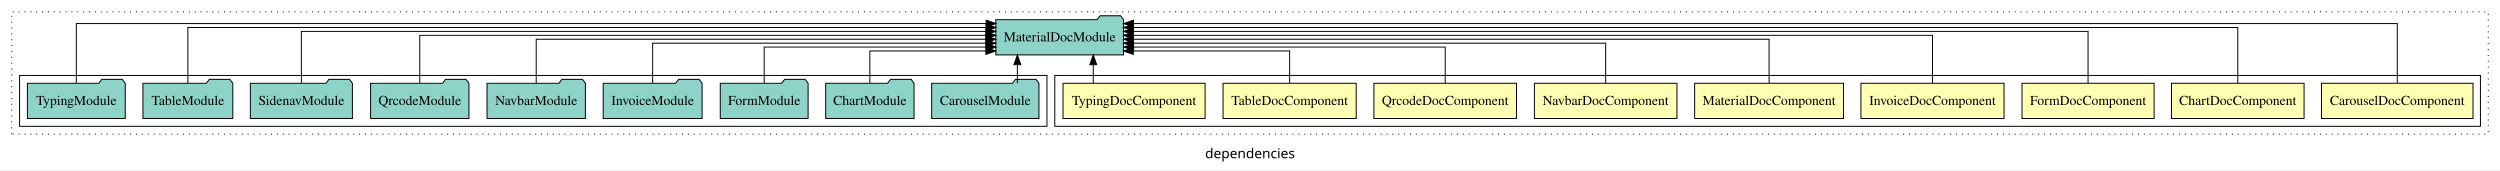
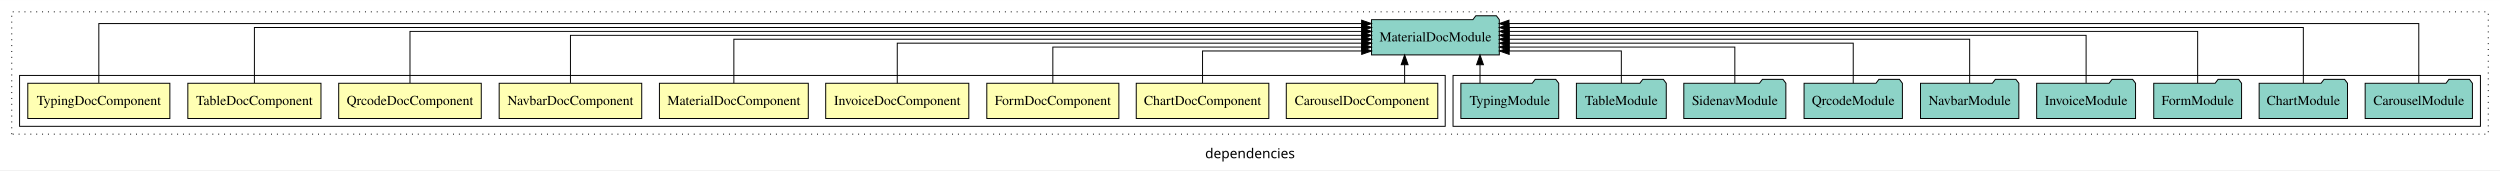
<svg xmlns="http://www.w3.org/2000/svg" width="2555pt" height="174pt" viewBox="0.00 0.00 2555.00 173.80">
  <g id="graph0" class="graph" transform="scale(1 1) rotate(0) translate(4 169.8)">
    <polygon fill="white" stroke="transparent" points="-4,4 -4,-169.8 2551,-169.8 2551,4 -4,4" />
    <text text-anchor="middle" x="1273.5" y="-8.2" font-family="sans-serif" font-size="14.00">dependencies</text>
    <g id="clust1" class="cluster">
      <polygon fill="none" stroke="black" stroke-dasharray="1,5" points="8,-32.8 8,-157.8 2539,-157.8 2539,-32.8 8,-32.8" />
    </g>
+     <g id="clust12" class="cluster">
+       <polygon fill="none" stroke="black" points="1481,-40.8 1481,-92.8 2531,-92.8 2531,-40.8 1481,-40.8" />
+     </g>
    <g id="clust2" class="cluster">
-       <polygon fill="none" stroke="black" points="1074,-40.8 1074,-92.8 2531,-92.8 2531,-40.8 1074,-40.8" />
-     </g>
-     <g id="clust12" class="cluster">
-       <polygon fill="none" stroke="black" points="16,-40.8 16,-92.8 1066,-92.8 1066,-40.8 16,-40.8" />
+       <polygon fill="none" stroke="black" points="16,-40.8 16,-92.8 1473,-92.8 1473,-40.8 16,-40.8" />
    </g>
    <g id="node1" class="node">
-       <polygon fill="#ffffb3" stroke="black" points="2523.42,-84.8 2368.58,-84.8 2368.58,-48.8 2523.42,-48.8 2523.42,-84.8" />
-       <text text-anchor="middle" x="2446" y="-62.6" font-family="Times,serif" font-size="14.00">CarouselDocComponent</text>
+       <polygon fill="#ffffb3" stroke="black" points="1465.42,-84.8 1310.58,-84.8 1310.58,-48.8 1465.42,-48.8 1465.42,-84.8" />
+       <text text-anchor="middle" x="1388" y="-62.6" font-family="Times,serif" font-size="14.00">CarouselDocComponent</text>
    </g>
    <g id="node10" class="node">
-       <polygon fill="#8dd3c7" stroke="black" points="1144.29,-149.8 1141.29,-153.8 1120.29,-153.8 1117.29,-149.8 1013.71,-149.8 1013.71,-113.8 1144.29,-113.8 1144.29,-149.8" />
-       <text text-anchor="middle" x="1079" y="-127.6" font-family="Times,serif" font-size="14.00">MaterialDocModule</text>
+       <polygon fill="#8dd3c7" stroke="black" points="1528.29,-149.8 1525.29,-153.8 1504.29,-153.8 1501.29,-149.8 1397.71,-149.8 1397.71,-113.8 1528.29,-113.8 1528.29,-149.8" />
+       <text text-anchor="middle" x="1463" y="-127.6" font-family="Times,serif" font-size="14.00">MaterialDocModule</text>
    </g>
    <g id="edge1" class="edge">
-       <path fill="none" stroke="black" d="M2446,-85.12C2446,-108.46 2446,-145.8 2446,-145.8 2446,-145.8 1154.47,-145.8 1154.47,-145.8" />
-       <polygon fill="black" stroke="black" points="1154.47,-142.3 1144.47,-145.8 1154.47,-149.3 1154.47,-142.3" />
+       <path fill="none" stroke="black" d="M1431.53,-84.91C1431.53,-84.91 1431.53,-103.79 1431.53,-103.79" />
+       <polygon fill="black" stroke="black" points="1428.03,-103.79 1431.53,-113.79 1435.03,-103.79 1428.03,-103.79" />
    </g>
    <g id="node2" class="node">
-       <polygon fill="#ffffb3" stroke="black" points="2350.76,-84.8 2215.24,-84.8 2215.24,-48.8 2350.76,-48.8 2350.76,-84.8" />
-       <text text-anchor="middle" x="2283" y="-62.6" font-family="Times,serif" font-size="14.00">ChartDocComponent</text>
+       <polygon fill="#ffffb3" stroke="black" points="1292.76,-84.8 1157.24,-84.8 1157.24,-48.8 1292.76,-48.8 1292.76,-84.8" />
+       <text text-anchor="middle" x="1225" y="-62.6" font-family="Times,serif" font-size="14.00">ChartDocComponent</text>
    </g>
    <g id="edge2" class="edge">
-       <path fill="none" stroke="black" d="M2283,-84.96C2283,-107.15 2283,-141.8 2283,-141.8 2283,-141.8 1154.16,-141.8 1154.16,-141.8" />
-       <polygon fill="black" stroke="black" points="1154.16,-138.3 1144.16,-141.8 1154.16,-145.3 1154.16,-138.3" />
+       <path fill="none" stroke="black" d="M1225,-84.92C1225,-99.58 1225,-117.8 1225,-117.8 1225,-117.8 1387.65,-117.8 1387.65,-117.8" />
+       <polygon fill="black" stroke="black" points="1387.65,-121.3 1397.65,-117.8 1387.65,-114.3 1387.65,-121.3" />
    </g>
    <g id="node3" class="node">
-       <polygon fill="#ffffb3" stroke="black" points="2197.49,-84.8 2062.51,-84.8 2062.51,-48.8 2197.49,-48.8 2197.49,-84.8" />
-       <text text-anchor="middle" x="2130" y="-62.6" font-family="Times,serif" font-size="14.00">FormDocComponent</text>
+       <polygon fill="#ffffb3" stroke="black" points="1139.49,-84.8 1004.51,-84.8 1004.51,-48.8 1139.49,-48.8 1139.49,-84.8" />
+       <text text-anchor="middle" x="1072" y="-62.6" font-family="Times,serif" font-size="14.00">FormDocComponent</text>
    </g>
    <g id="edge3" class="edge">
-       <path fill="none" stroke="black" d="M2130,-85.08C2130,-106.12 2130,-137.8 2130,-137.8 2130,-137.8 1154.35,-137.8 1154.35,-137.8" />
-       <polygon fill="black" stroke="black" points="1154.35,-134.3 1144.35,-137.8 1154.35,-141.3 1154.35,-134.3" />
+       <path fill="none" stroke="black" d="M1072,-84.81C1072,-100.85 1072,-121.8 1072,-121.8 1072,-121.8 1387.56,-121.8 1387.56,-121.8" />
+       <polygon fill="black" stroke="black" points="1387.56,-125.3 1397.56,-121.8 1387.56,-118.3 1387.56,-125.3" />
    </g>
    <g id="node4" class="node">
-       <polygon fill="#ffffb3" stroke="black" points="2044.13,-84.8 1897.87,-84.8 1897.87,-48.8 2044.13,-48.8 2044.13,-84.8" />
-       <text text-anchor="middle" x="1971" y="-62.6" font-family="Times,serif" font-size="14.00">InvoiceDocComponent</text>
+       <polygon fill="#ffffb3" stroke="black" points="986.13,-84.8 839.87,-84.8 839.87,-48.8 986.13,-48.8 986.13,-84.8" />
+       <text text-anchor="middle" x="913" y="-62.6" font-family="Times,serif" font-size="14.00">InvoiceDocComponent</text>
    </g>
    <g id="edge4" class="edge">
-       <path fill="none" stroke="black" d="M1971,-85.11C1971,-104.95 1971,-133.8 1971,-133.8 1971,-133.8 1154.23,-133.8 1154.23,-133.8" />
-       <polygon fill="black" stroke="black" points="1154.23,-130.3 1144.23,-133.8 1154.23,-137.3 1154.23,-130.3" />
+       <path fill="none" stroke="black" d="M913,-84.82C913,-102.17 913,-125.8 913,-125.8 913,-125.8 1387.75,-125.8 1387.75,-125.8" />
+       <polygon fill="black" stroke="black" points="1387.75,-129.3 1397.75,-125.8 1387.75,-122.3 1387.75,-129.3" />
    </g>
    <g id="node5" class="node">
-       <polygon fill="#ffffb3" stroke="black" points="1880.07,-84.8 1727.93,-84.8 1727.93,-48.8 1880.07,-48.8 1880.07,-84.8" />
-       <text text-anchor="middle" x="1804" y="-62.6" font-family="Times,serif" font-size="14.00">MaterialDocComponent</text>
+       <polygon fill="#ffffb3" stroke="black" points="822.07,-84.8 669.93,-84.8 669.93,-48.8 822.07,-48.8 822.07,-84.8" />
+       <text text-anchor="middle" x="746" y="-62.6" font-family="Times,serif" font-size="14.00">MaterialDocComponent</text>
    </g>
    <g id="edge5" class="edge">
-       <path fill="none" stroke="black" d="M1804,-85.02C1804,-103.63 1804,-129.8 1804,-129.8 1804,-129.8 1154.3,-129.8 1154.3,-129.8" />
-       <polygon fill="black" stroke="black" points="1154.3,-126.3 1144.3,-129.8 1154.3,-133.3 1154.3,-126.3" />
+       <path fill="none" stroke="black" d="M746,-85.02C746,-103.63 746,-129.8 746,-129.8 746,-129.8 1387.79,-129.8 1387.79,-129.8" />
+       <polygon fill="black" stroke="black" points="1387.79,-133.3 1397.79,-129.8 1387.79,-126.3 1387.79,-133.3" />
    </g>
    <g id="node6" class="node">
-       <polygon fill="#ffffb3" stroke="black" points="1709.85,-84.8 1564.15,-84.8 1564.15,-48.8 1709.85,-48.8 1709.85,-84.8" />
-       <text text-anchor="middle" x="1637" y="-62.6" font-family="Times,serif" font-size="14.00">NavbarDocComponent</text>
+       <polygon fill="#ffffb3" stroke="black" points="651.85,-84.8 506.15,-84.8 506.15,-48.8 651.85,-48.8 651.85,-84.8" />
+       <text text-anchor="middle" x="579" y="-62.6" font-family="Times,serif" font-size="14.00">NavbarDocComponent</text>
    </g>
    <g id="edge6" class="edge">
-       <path fill="none" stroke="black" d="M1637,-84.82C1637,-102.17 1637,-125.8 1637,-125.8 1637,-125.8 1154.38,-125.8 1154.38,-125.8" />
-       <polygon fill="black" stroke="black" points="1154.38,-122.3 1144.38,-125.8 1154.38,-129.3 1154.38,-122.3" />
+       <path fill="none" stroke="black" d="M579,-85.11C579,-104.95 579,-133.8 579,-133.8 579,-133.8 1387.64,-133.8 1387.64,-133.8" />
+       <polygon fill="black" stroke="black" points="1387.64,-137.3 1397.64,-133.8 1387.64,-130.3 1387.64,-137.3" />
    </g>
    <g id="node7" class="node">
-       <polygon fill="#ffffb3" stroke="black" points="1545.85,-84.8 1400.15,-84.8 1400.15,-48.8 1545.85,-48.8 1545.85,-84.8" />
-       <text text-anchor="middle" x="1473" y="-62.6" font-family="Times,serif" font-size="14.00">QrcodeDocComponent</text>
+       <polygon fill="#ffffb3" stroke="black" points="487.85,-84.8 342.15,-84.8 342.15,-48.8 487.85,-48.8 487.85,-84.8" />
+       <text text-anchor="middle" x="415" y="-62.6" font-family="Times,serif" font-size="14.00">QrcodeDocComponent</text>
    </g>
    <g id="edge7" class="edge">
-       <path fill="none" stroke="black" d="M1473,-84.81C1473,-100.85 1473,-121.8 1473,-121.8 1473,-121.8 1154.5,-121.8 1154.5,-121.8" />
-       <polygon fill="black" stroke="black" points="1154.5,-118.3 1144.5,-121.8 1154.5,-125.3 1154.5,-118.3" />
+       <path fill="none" stroke="black" d="M415,-85.08C415,-106.12 415,-137.8 415,-137.8 415,-137.8 1387.84,-137.8 1387.84,-137.8" />
+       <polygon fill="black" stroke="black" points="1387.84,-141.3 1397.84,-137.8 1387.84,-134.3 1387.84,-141.3" />
    </g>
    <g id="node8" class="node">
-       <polygon fill="#ffffb3" stroke="black" points="1382.03,-84.8 1245.97,-84.8 1245.97,-48.8 1382.03,-48.8 1382.03,-84.8" />
-       <text text-anchor="middle" x="1314" y="-62.6" font-family="Times,serif" font-size="14.00">TableDocComponent</text>
+       <polygon fill="#ffffb3" stroke="black" points="324.03,-84.8 187.97,-84.8 187.97,-48.8 324.03,-48.8 324.03,-84.8" />
+       <text text-anchor="middle" x="256" y="-62.6" font-family="Times,serif" font-size="14.00">TableDocComponent</text>
    </g>
    <g id="edge8" class="edge">
-       <path fill="none" stroke="black" d="M1314,-84.92C1314,-99.58 1314,-117.8 1314,-117.8 1314,-117.8 1154.15,-117.8 1154.15,-117.8" />
-       <polygon fill="black" stroke="black" points="1154.15,-114.3 1144.15,-117.8 1154.15,-121.3 1154.15,-114.3" />
+       <path fill="none" stroke="black" d="M256,-84.96C256,-107.15 256,-141.8 256,-141.8 256,-141.8 1387.68,-141.8 1387.68,-141.8" />
+       <polygon fill="black" stroke="black" points="1387.68,-145.3 1397.68,-141.8 1387.68,-138.3 1387.68,-145.3" />
    </g>
    <g id="node9" class="node">
-       <polygon fill="#ffffb3" stroke="black" points="1227.6,-84.8 1082.4,-84.8 1082.4,-48.8 1227.6,-48.8 1227.6,-84.8" />
-       <text text-anchor="middle" x="1155" y="-62.6" font-family="Times,serif" font-size="14.00">TypingDocComponent</text>
+       <polygon fill="#ffffb3" stroke="black" points="169.6,-84.8 24.4,-84.8 24.4,-48.8 169.6,-48.8 169.6,-84.8" />
+       <text text-anchor="middle" x="97" y="-62.6" font-family="Times,serif" font-size="14.00">TypingDocComponent</text>
    </g>
    <g id="edge9" class="edge">
-       <path fill="none" stroke="black" d="M1113.3,-84.91C1113.3,-84.91 1113.3,-103.79 1113.3,-103.79" />
-       <polygon fill="black" stroke="black" points="1109.8,-103.79 1113.3,-113.79 1116.8,-103.79 1109.8,-103.79" />
+       <path fill="none" stroke="black" d="M97,-85.12C97,-108.46 97,-145.8 97,-145.8 97,-145.8 1387.58,-145.8 1387.58,-145.8" />
+       <polygon fill="black" stroke="black" points="1387.58,-149.3 1397.58,-145.8 1387.58,-142.3 1387.58,-149.3" />
    </g>
    <g id="node11" class="node">
-       <polygon fill="#8dd3c7" stroke="black" points="1057.81,-84.8 1054.81,-88.8 1033.81,-88.8 1030.81,-84.8 948.19,-84.8 948.19,-48.8 1057.81,-48.8 1057.81,-84.8" />
-       <text text-anchor="middle" x="1003" y="-62.6" font-family="Times,serif" font-size="14.00">CarouselModule</text>
+       <polygon fill="#8dd3c7" stroke="black" points="2522.81,-84.8 2519.81,-88.8 2498.81,-88.8 2495.81,-84.8 2413.19,-84.8 2413.19,-48.8 2522.81,-48.8 2522.81,-84.8" />
+       <text text-anchor="middle" x="2468" y="-62.6" font-family="Times,serif" font-size="14.00">CarouselModule</text>
    </g>
    <g id="edge10" class="edge">
-       <path fill="none" stroke="black" d="M1035.75,-84.91C1035.75,-84.91 1035.75,-103.79 1035.75,-103.79" />
-       <polygon fill="black" stroke="black" points="1032.25,-103.79 1035.75,-113.79 1039.25,-103.79 1032.25,-103.79" />
+       <path fill="none" stroke="black" d="M2468,-85.12C2468,-108.46 2468,-145.8 2468,-145.8 2468,-145.8 1538.17,-145.8 1538.17,-145.8" />
+       <polygon fill="black" stroke="black" points="1538.17,-142.3 1528.17,-145.8 1538.17,-149.3 1538.17,-142.3" />
    </g>
    <g id="node12" class="node">
-       <polygon fill="#8dd3c7" stroke="black" points="930.15,-84.8 927.15,-88.8 906.15,-88.8 903.15,-84.8 839.85,-84.8 839.85,-48.8 930.15,-48.8 930.15,-84.8" />
-       <text text-anchor="middle" x="885" y="-62.6" font-family="Times,serif" font-size="14.00">ChartModule</text>
+       <polygon fill="#8dd3c7" stroke="black" points="2395.15,-84.8 2392.15,-88.8 2371.15,-88.8 2368.15,-84.8 2304.85,-84.8 2304.85,-48.8 2395.15,-48.8 2395.15,-84.8" />
+       <text text-anchor="middle" x="2350" y="-62.6" font-family="Times,serif" font-size="14.00">ChartModule</text>
    </g>
    <g id="edge11" class="edge">
-       <path fill="none" stroke="black" d="M885,-84.92C885,-99.58 885,-117.8 885,-117.8 885,-117.8 1003.59,-117.8 1003.59,-117.8" />
-       <polygon fill="black" stroke="black" points="1003.59,-121.3 1013.59,-117.8 1003.59,-114.3 1003.59,-121.3" />
+       <path fill="none" stroke="black" d="M2350,-84.96C2350,-107.15 2350,-141.8 2350,-141.8 2350,-141.8 1538.22,-141.8 1538.22,-141.8" />
+       <polygon fill="black" stroke="black" points="1538.22,-138.3 1528.22,-141.8 1538.22,-145.3 1538.22,-138.3" />
    </g>
    <g id="node13" class="node">
-       <polygon fill="#8dd3c7" stroke="black" points="821.88,-84.8 818.88,-88.8 797.88,-88.8 794.88,-84.8 732.12,-84.8 732.12,-48.8 821.88,-48.8 821.88,-84.8" />
-       <text text-anchor="middle" x="777" y="-62.6" font-family="Times,serif" font-size="14.00">FormModule</text>
+       <polygon fill="#8dd3c7" stroke="black" points="2286.88,-84.8 2283.88,-88.8 2262.88,-88.8 2259.88,-84.8 2197.12,-84.8 2197.12,-48.8 2286.88,-48.8 2286.88,-84.8" />
+       <text text-anchor="middle" x="2242" y="-62.6" font-family="Times,serif" font-size="14.00">FormModule</text>
    </g>
    <g id="edge12" class="edge">
-       <path fill="none" stroke="black" d="M777,-84.81C777,-100.85 777,-121.8 777,-121.8 777,-121.8 1003.84,-121.8 1003.84,-121.8" />
-       <polygon fill="black" stroke="black" points="1003.84,-125.3 1013.84,-121.8 1003.84,-118.3 1003.84,-125.3" />
+       <path fill="none" stroke="black" d="M2242,-85.08C2242,-106.12 2242,-137.8 2242,-137.8 2242,-137.8 1538.41,-137.8 1538.41,-137.8" />
+       <polygon fill="black" stroke="black" points="1538.41,-134.3 1528.41,-137.8 1538.41,-141.3 1538.41,-134.3" />
    </g>
    <g id="node14" class="node">
-       <polygon fill="#8dd3c7" stroke="black" points="713.53,-84.8 710.53,-88.8 689.53,-88.8 686.53,-84.8 612.47,-84.8 612.47,-48.8 713.53,-48.8 713.53,-84.8" />
-       <text text-anchor="middle" x="663" y="-62.6" font-family="Times,serif" font-size="14.00">InvoiceModule</text>
+       <polygon fill="#8dd3c7" stroke="black" points="2178.53,-84.8 2175.53,-88.8 2154.53,-88.8 2151.53,-84.8 2077.47,-84.8 2077.47,-48.8 2178.53,-48.8 2178.53,-84.8" />
+       <text text-anchor="middle" x="2128" y="-62.6" font-family="Times,serif" font-size="14.00">InvoiceModule</text>
    </g>
    <g id="edge13" class="edge">
-       <path fill="none" stroke="black" d="M663,-84.82C663,-102.17 663,-125.8 663,-125.8 663,-125.8 1003.54,-125.8 1003.54,-125.8" />
-       <polygon fill="black" stroke="black" points="1003.54,-129.3 1013.54,-125.8 1003.54,-122.3 1003.54,-129.3" />
+       <path fill="none" stroke="black" d="M2128,-85.11C2128,-104.95 2128,-133.8 2128,-133.8 2128,-133.8 1538.28,-133.8 1538.28,-133.8" />
+       <polygon fill="black" stroke="black" points="1538.28,-130.3 1528.28,-133.8 1538.28,-137.3 1538.28,-130.3" />
    </g>
    <g id="node15" class="node">
-       <polygon fill="#8dd3c7" stroke="black" points="594.25,-84.8 591.25,-88.8 570.25,-88.8 567.25,-84.8 493.75,-84.8 493.75,-48.8 594.25,-48.8 594.25,-84.8" />
-       <text text-anchor="middle" x="544" y="-62.6" font-family="Times,serif" font-size="14.00">NavbarModule</text>
+       <polygon fill="#8dd3c7" stroke="black" points="2059.25,-84.8 2056.25,-88.8 2035.25,-88.8 2032.25,-84.8 1958.75,-84.8 1958.75,-48.8 2059.25,-48.8 2059.25,-84.8" />
+       <text text-anchor="middle" x="2009" y="-62.6" font-family="Times,serif" font-size="14.00">NavbarModule</text>
    </g>
    <g id="edge14" class="edge">
-       <path fill="none" stroke="black" d="M544,-85.02C544,-103.63 544,-129.8 544,-129.8 544,-129.8 1003.67,-129.8 1003.67,-129.8" />
-       <polygon fill="black" stroke="black" points="1003.67,-133.3 1013.67,-129.8 1003.67,-126.3 1003.67,-133.3" />
+       <path fill="none" stroke="black" d="M2009,-85.02C2009,-103.63 2009,-129.8 2009,-129.8 2009,-129.8 1538.32,-129.8 1538.32,-129.8" />
+       <polygon fill="black" stroke="black" points="1538.32,-126.3 1528.32,-129.8 1538.32,-133.3 1538.32,-126.3" />
    </g>
    <g id="node16" class="node">
-       <polygon fill="#8dd3c7" stroke="black" points="475.25,-84.8 472.25,-88.8 451.25,-88.8 448.25,-84.8 374.75,-84.8 374.75,-48.8 475.25,-48.8 475.25,-84.8" />
-       <text text-anchor="middle" x="425" y="-62.6" font-family="Times,serif" font-size="14.00">QrcodeModule</text>
+       <polygon fill="#8dd3c7" stroke="black" points="1940.25,-84.8 1937.25,-88.8 1916.25,-88.8 1913.25,-84.8 1839.75,-84.8 1839.75,-48.8 1940.25,-48.8 1940.25,-84.8" />
+       <text text-anchor="middle" x="1890" y="-62.6" font-family="Times,serif" font-size="14.00">QrcodeModule</text>
    </g>
    <g id="edge15" class="edge">
-       <path fill="none" stroke="black" d="M425,-85.11C425,-104.95 425,-133.8 425,-133.8 425,-133.8 1003.6,-133.8 1003.6,-133.8" />
-       <polygon fill="black" stroke="black" points="1003.6,-137.3 1013.6,-133.8 1003.6,-130.3 1003.6,-137.3" />
+       <path fill="none" stroke="black" d="M1890,-84.82C1890,-102.17 1890,-125.8 1890,-125.8 1890,-125.8 1538.32,-125.8 1538.32,-125.8" />
+       <polygon fill="black" stroke="black" points="1538.32,-122.3 1528.32,-125.8 1538.32,-129.3 1538.32,-122.3" />
    </g>
    <g id="node17" class="node">
-       <polygon fill="#8dd3c7" stroke="black" points="356.15,-84.8 353.15,-88.8 332.15,-88.8 329.15,-84.8 251.85,-84.8 251.85,-48.8 356.15,-48.8 356.15,-84.8" />
-       <text text-anchor="middle" x="304" y="-62.6" font-family="Times,serif" font-size="14.00">SidenavModule</text>
+       <polygon fill="#8dd3c7" stroke="black" points="1821.15,-84.8 1818.15,-88.8 1797.15,-88.8 1794.15,-84.8 1716.85,-84.8 1716.85,-48.8 1821.15,-48.8 1821.15,-84.8" />
+       <text text-anchor="middle" x="1769" y="-62.6" font-family="Times,serif" font-size="14.00">SidenavModule</text>
    </g>
    <g id="edge16" class="edge">
-       <path fill="none" stroke="black" d="M304,-85.08C304,-106.12 304,-137.8 304,-137.8 304,-137.8 1003.59,-137.8 1003.59,-137.8" />
-       <polygon fill="black" stroke="black" points="1003.59,-141.3 1013.59,-137.8 1003.59,-134.3 1003.59,-141.3" />
+       <path fill="none" stroke="black" d="M1769,-84.81C1769,-100.85 1769,-121.8 1769,-121.8 1769,-121.8 1538.27,-121.8 1538.27,-121.8" />
+       <polygon fill="black" stroke="black" points="1538.27,-118.3 1528.27,-121.8 1538.27,-125.3 1538.27,-118.3" />
    </g>
    <g id="node18" class="node">
-       <polygon fill="#8dd3c7" stroke="black" points="233.92,-84.8 230.92,-88.8 209.92,-88.8 206.92,-84.8 142.08,-84.8 142.08,-48.8 233.92,-48.8 233.92,-84.8" />
-       <text text-anchor="middle" x="188" y="-62.6" font-family="Times,serif" font-size="14.00">TableModule</text>
+       <polygon fill="#8dd3c7" stroke="black" points="1698.92,-84.8 1695.92,-88.8 1674.92,-88.8 1671.92,-84.8 1607.08,-84.8 1607.08,-48.8 1698.92,-48.8 1698.92,-84.8" />
+       <text text-anchor="middle" x="1653" y="-62.6" font-family="Times,serif" font-size="14.00">TableModule</text>
    </g>
    <g id="edge17" class="edge">
-       <path fill="none" stroke="black" d="M188,-84.96C188,-107.15 188,-141.8 188,-141.8 188,-141.8 1003.84,-141.8 1003.84,-141.8" />
-       <polygon fill="black" stroke="black" points="1003.84,-145.3 1013.84,-141.8 1003.84,-138.3 1003.84,-145.3" />
+       <path fill="none" stroke="black" d="M1653,-84.92C1653,-99.58 1653,-117.8 1653,-117.8 1653,-117.8 1538.39,-117.8 1538.39,-117.8" />
+       <polygon fill="black" stroke="black" points="1538.39,-114.3 1528.39,-117.8 1538.39,-121.3 1538.39,-114.3" />
    </g>
    <g id="node19" class="node">
-       <polygon fill="#8dd3c7" stroke="black" points="123.99,-84.8 120.99,-88.8 99.99,-88.8 96.99,-84.8 24.01,-84.8 24.01,-48.8 123.99,-48.8 123.99,-84.8" />
-       <text text-anchor="middle" x="74" y="-62.6" font-family="Times,serif" font-size="14.00">TypingModule</text>
+       <polygon fill="#8dd3c7" stroke="black" points="1588.99,-84.8 1585.99,-88.8 1564.99,-88.8 1561.99,-84.8 1489.01,-84.8 1489.01,-48.8 1588.99,-48.8 1588.99,-84.8" />
+       <text text-anchor="middle" x="1539" y="-62.6" font-family="Times,serif" font-size="14.00">TypingModule</text>
    </g>
    <g id="edge18" class="edge">
-       <path fill="none" stroke="black" d="M74,-85.12C74,-108.46 74,-145.8 74,-145.8 74,-145.8 1003.83,-145.8 1003.83,-145.8" />
-       <polygon fill="black" stroke="black" points="1003.83,-149.3 1013.83,-145.8 1003.83,-142.3 1003.83,-149.3" />
+       <path fill="none" stroke="black" d="M1508.57,-84.91C1508.57,-84.91 1508.57,-103.79 1508.57,-103.79" />
+       <polygon fill="black" stroke="black" points="1505.07,-103.79 1508.57,-113.79 1512.07,-103.79 1505.07,-103.79" />
    </g>
  </g>
</svg>
